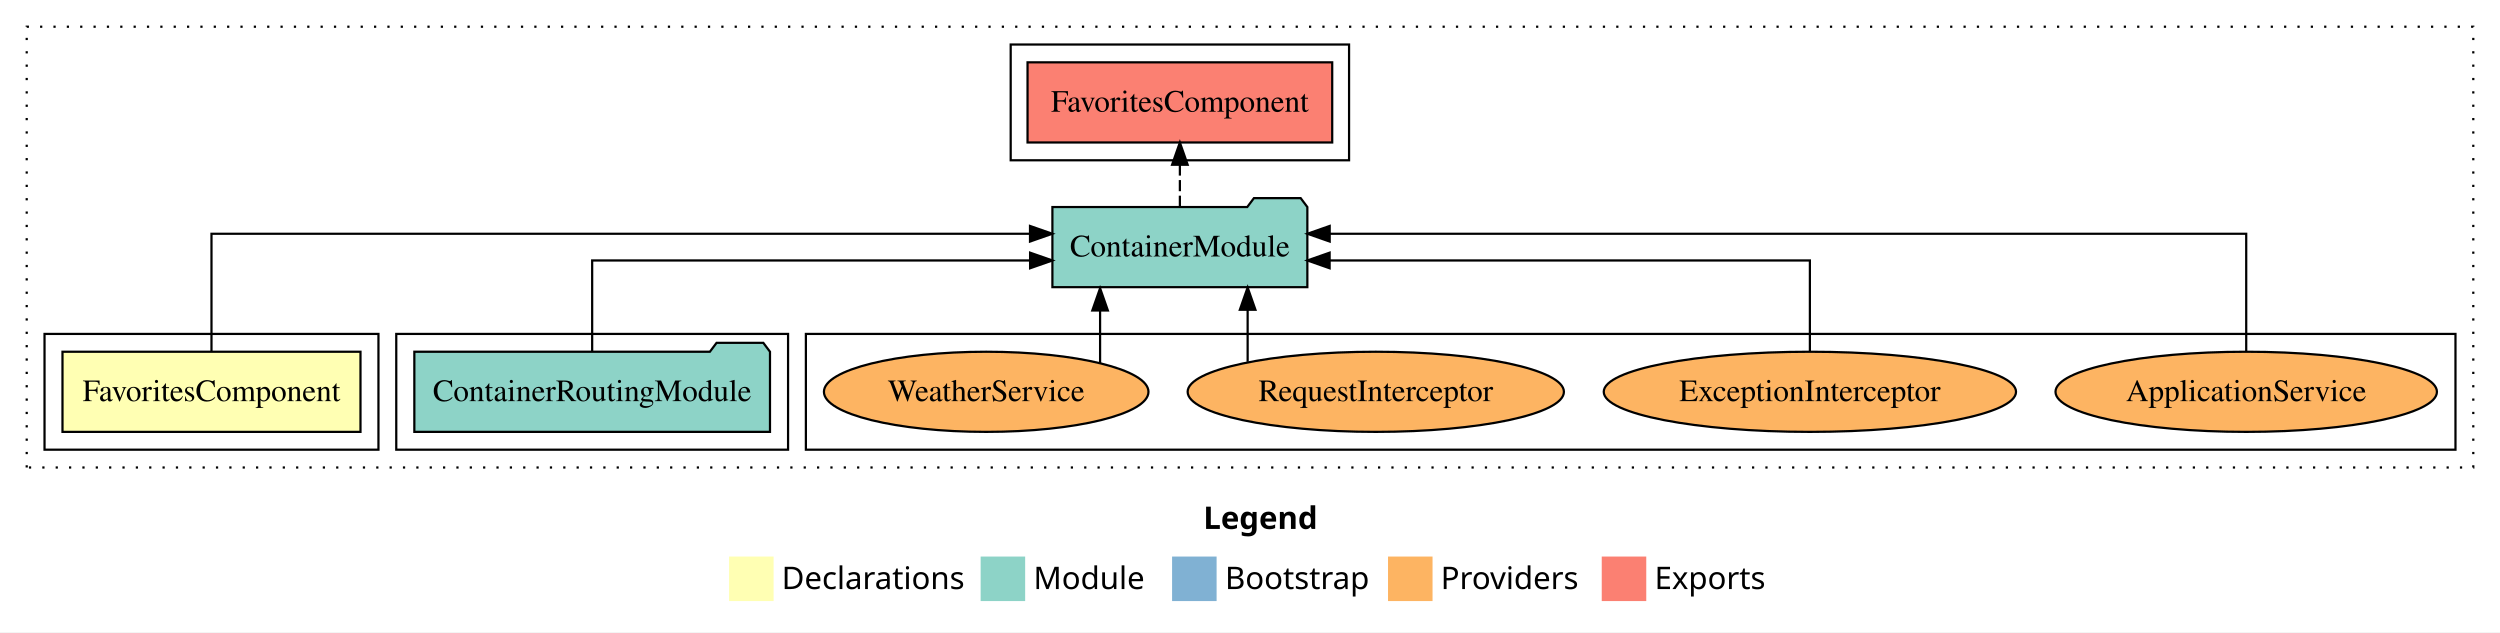
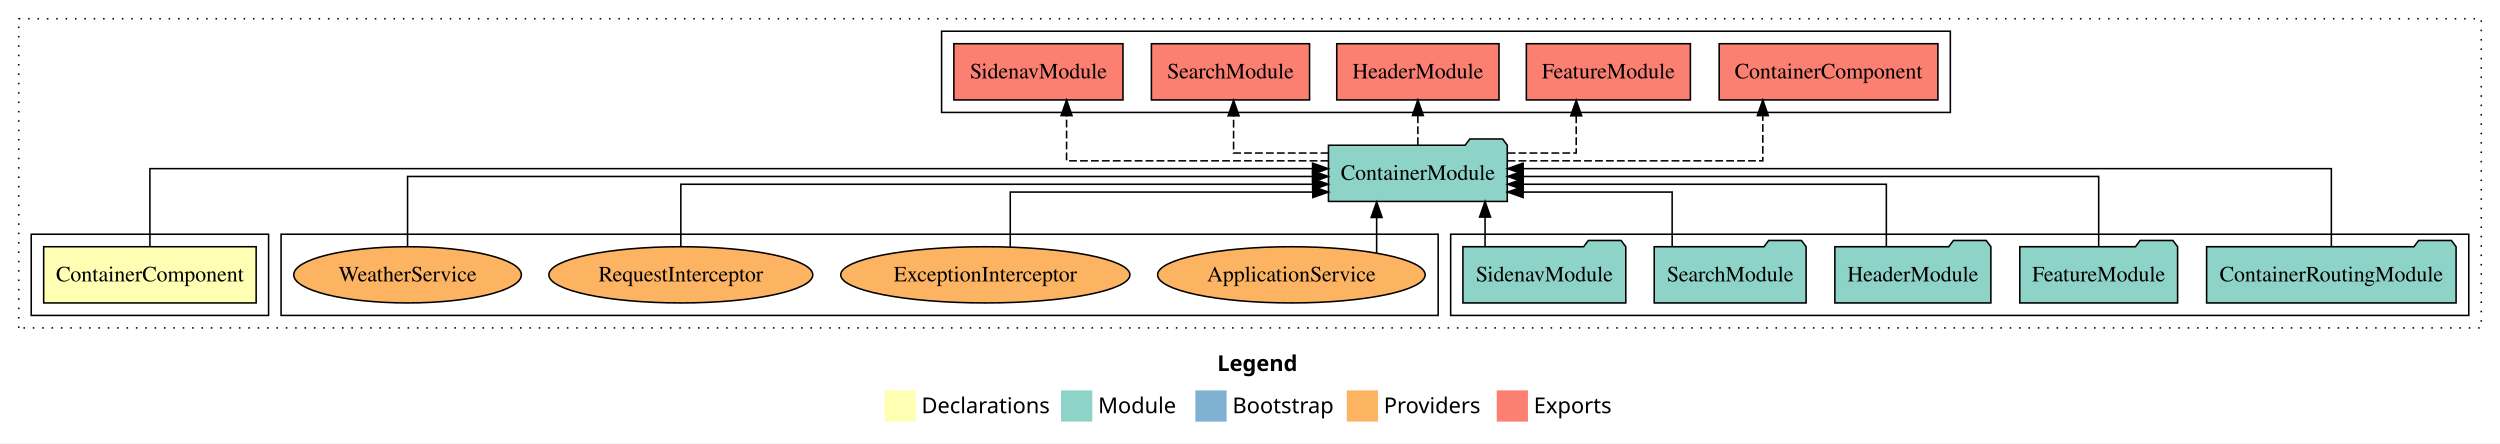
- <svg xmlns="http://www.w3.org/2000/svg" width="1123pt" height="284pt" viewBox="0.00 0.00 1123.00 284.00">
+ <svg xmlns="http://www.w3.org/2000/svg" width="1601pt" height="284pt" viewBox="0.00 0.00 1601.00 284.00">
  <g id="graph0" class="graph" transform="scale(1 1) rotate(0) translate(4 280)">
-     <polygon fill="white" stroke="transparent" points="-4,4 -4,-280 1119,-280 1119,4 -4,4" />
-     <text text-anchor="start" x="536.51" y="-42.4" font-family="sans-serif" font-weight="bold" font-size="14.00">Legend</text>
-     <polygon fill="#ffffb3" stroke="transparent" points="323.5,-10 323.5,-30 343.5,-30 343.5,-10 323.5,-10" />
-     <text text-anchor="start" x="347.13" y="-15.4" font-family="sans-serif" font-size="14.00">  Declarations</text>
-     <polygon fill="#8dd3c7" stroke="transparent" points="436.5,-10 436.5,-30 456.5,-30 456.5,-10 436.5,-10" />
-     <text text-anchor="start" x="460.23" y="-15.4" font-family="sans-serif" font-size="14.00">  Module</text>
-     <polygon fill="#80b1d3" stroke="transparent" points="522.5,-10 522.5,-30 542.5,-30 542.5,-10 522.5,-10" />
-     <text text-anchor="start" x="546.28" y="-15.4" font-family="sans-serif" font-size="14.00">  Bootstrap</text>
-     <polygon fill="#fdb462" stroke="transparent" points="619.5,-10 619.5,-30 639.5,-30 639.5,-10 619.5,-10" />
-     <text text-anchor="start" x="643.17" y="-15.4" font-family="sans-serif" font-size="14.00">  Providers</text>
-     <polygon fill="#fb8072" stroke="transparent" points="715.5,-10 715.5,-30 735.5,-30 735.5,-10 715.5,-10" />
-     <text text-anchor="start" x="739.23" y="-15.4" font-family="sans-serif" font-size="14.00">  Exports</text>
+     <polygon fill="white" stroke="transparent" points="-4,4 -4,-280 1597,-280 1597,4 -4,4" />
+     <text text-anchor="start" x="775.51" y="-42.4" font-family="sans-serif" font-weight="bold" font-size="14.00">Legend</text>
+     <polygon fill="#ffffb3" stroke="transparent" points="562.5,-10 562.5,-30 582.5,-30 582.5,-10 562.5,-10" />
+     <text text-anchor="start" x="586.13" y="-15.4" font-family="sans-serif" font-size="14.00">  Declarations</text>
+     <polygon fill="#8dd3c7" stroke="transparent" points="675.5,-10 675.5,-30 695.5,-30 695.5,-10 675.5,-10" />
+     <text text-anchor="start" x="699.23" y="-15.4" font-family="sans-serif" font-size="14.00">  Module</text>
+     <polygon fill="#80b1d3" stroke="transparent" points="761.5,-10 761.5,-30 781.5,-30 781.5,-10 761.5,-10" />
+     <text text-anchor="start" x="785.28" y="-15.4" font-family="sans-serif" font-size="14.00">  Bootstrap</text>
+     <polygon fill="#fdb462" stroke="transparent" points="858.5,-10 858.5,-30 878.5,-30 878.5,-10 858.5,-10" />
+     <text text-anchor="start" x="882.17" y="-15.4" font-family="sans-serif" font-size="14.00">  Providers</text>
+     <polygon fill="#fb8072" stroke="transparent" points="954.5,-10 954.5,-30 974.5,-30 974.5,-10 954.5,-10" />
+     <text text-anchor="start" x="978.23" y="-15.4" font-family="sans-serif" font-size="14.00">  Exports</text>
    <g id="clust1" class="cluster">
-       <polygon fill="none" stroke="black" stroke-dasharray="1,5" points="8,-70 8,-268 1107,-268 1107,-70 8,-70" />
+       <polygon fill="none" stroke="black" stroke-dasharray="1,5" points="8,-70 8,-268 1585,-268 1585,-70 8,-70" />
+     </g>
+     <g id="clust4" class="cluster">
+       <polygon fill="none" stroke="black" points="925,-78 925,-130 1577,-130 1577,-78 925,-78" />
    </g>
    <g id="clust7" class="cluster">
-       <polygon fill="none" stroke="black" points="358,-78 358,-130 1099,-130 1099,-78 358,-78" />
+       <polygon fill="none" stroke="black" points="176,-78 176,-130 917,-130 917,-78 176,-78" />
    </g>
    <g id="clust5" class="cluster">
-       <polygon fill="none" stroke="black" points="450,-208 450,-260 602,-260 602,-208 450,-208" />
-     </g>
-     <g id="clust4" class="cluster">
-       <polygon fill="none" stroke="black" points="174,-78 174,-130 350,-130 350,-78 174,-78" />
+       <polygon fill="none" stroke="black" points="599,-208 599,-260 1245,-260 1245,-208 599,-208" />
    </g>
    <g id="clust2" class="cluster">
-       <polygon fill="none" stroke="black" points="16,-78 16,-130 166,-130 166,-78 16,-78" />
+       <polygon fill="none" stroke="black" points="16,-78 16,-130 168,-130 168,-78 16,-78" />
    </g>
    <g id="node1" class="node">
-       <polygon fill="#ffffb3" stroke="black" points="157.93,-122 24.07,-122 24.07,-86 157.93,-86 157.93,-122" />
-       <text text-anchor="middle" x="91" y="-99.8" font-family="Times,serif" font-size="14.00">FavoritesComponent</text>
+       <polygon fill="#ffffb3" stroke="black" points="160.04,-122 23.96,-122 23.96,-86 160.04,-86 160.04,-122" />
+       <text text-anchor="middle" x="92" y="-99.8" font-family="Times,serif" font-size="14.00">ContainerComponent</text>
    </g>
    <g id="node2" class="node">
-       <polygon fill="#8dd3c7" stroke="black" points="583.26,-187 580.26,-191 559.26,-191 556.26,-187 468.74,-187 468.74,-151 583.26,-151 583.26,-187" />
-       <text text-anchor="middle" x="526" y="-164.8" font-family="Times,serif" font-size="14.00">ContainerModule</text>
+       <polygon fill="#8dd3c7" stroke="black" points="961.26,-187 958.26,-191 937.26,-191 934.26,-187 846.74,-187 846.74,-151 961.26,-151 961.26,-187" />
+       <text text-anchor="middle" x="904" y="-164.8" font-family="Times,serif" font-size="14.00">ContainerModule</text>
    </g>
    <g id="edge1" class="edge">
-       <path fill="none" stroke="black" d="M91,-122.28C91,-143.32 91,-175 91,-175 91,-175 458.68,-175 458.68,-175" />
-       <polygon fill="black" stroke="black" points="458.68,-178.5 468.68,-175 458.68,-171.5 458.68,-178.5" />
+       <path fill="none" stroke="black" d="M92,-122.22C92,-142.37 92,-172 92,-172 92,-172 836.58,-172 836.58,-172" />
+       <polygon fill="black" stroke="black" points="836.58,-175.5 846.58,-172 836.58,-168.5 836.58,-175.5" />
+     </g>
+     <g id="node8" class="node">
+       <polygon fill="#fb8072" stroke="black" points="1237.04,-252 1096.96,-252 1096.96,-216 1237.04,-216 1237.04,-252" />
+       <text text-anchor="middle" x="1167" y="-229.8" font-family="Times,serif" font-size="14.00">ContainerComponent </text>
+     </g>
+     <g id="edge7" class="edge">
+       <path fill="none" stroke="black" stroke-dasharray="5,2" d="M961.46,-177C1026.91,-177 1124.9,-177 1124.9,-177 1124.9,-177 1124.9,-205.96 1124.9,-205.96" />
+       <polygon fill="black" stroke="black" points="1121.4,-205.96 1124.9,-215.96 1128.4,-205.96 1121.4,-205.96" />
+     </g>
+     <g id="node9" class="node">
+       <polygon fill="#fb8072" stroke="black" points="1078.53,-252 973.47,-252 973.47,-216 1078.53,-216 1078.53,-252" />
+       <text text-anchor="middle" x="1026" y="-229.8" font-family="Times,serif" font-size="14.00">FeatureModule </text>
+     </g>
+     <g id="edge8" class="edge">
+       <path fill="none" stroke="black" stroke-dasharray="5,2" d="M961.52,-182C984.41,-182 1005.41,-182 1005.41,-182 1005.41,-182 1005.41,-205.81 1005.41,-205.81" />
+       <polygon fill="black" stroke="black" points="1001.91,-205.81 1005.41,-215.81 1008.91,-205.81 1001.91,-205.81" />
+     </g>
+     <g id="node10" class="node">
+       <polygon fill="#fb8072" stroke="black" points="955.96,-252 852.04,-252 852.04,-216 955.96,-216 955.96,-252" />
+       <text text-anchor="middle" x="904" y="-229.8" font-family="Times,serif" font-size="14.00">HeaderModule </text>
+     </g>
+     <g id="edge9" class="edge">
+       <path fill="none" stroke="black" stroke-dasharray="5,2" d="M904,-187.11C904,-187.11 904,-205.99 904,-205.99" />
+       <polygon fill="black" stroke="black" points="900.5,-205.99 904,-215.99 907.5,-205.99 900.5,-205.99" />
+     </g>
+     <g id="node11" class="node">
+       <polygon fill="#fb8072" stroke="black" points="834.64,-252 733.36,-252 733.36,-216 834.64,-216 834.64,-252" />
+       <text text-anchor="middle" x="784" y="-229.8" font-family="Times,serif" font-size="14.00">SearchModule </text>
+     </g>
+     <g id="edge10" class="edge">
+       <path fill="none" stroke="black" stroke-dasharray="5,2" d="M846.72,-182C816.66,-182 785.99,-182 785.99,-182 785.99,-182 785.99,-205.81 785.99,-205.81" />
+       <polygon fill="black" stroke="black" points="782.49,-205.81 785.99,-215.81 789.49,-205.81 782.49,-205.81" />
+     </g>
+     <g id="node12" class="node">
+       <polygon fill="#fb8072" stroke="black" points="715.15,-252 606.85,-252 606.85,-216 715.15,-216 715.15,-252" />
+       <text text-anchor="middle" x="661" y="-229.8" font-family="Times,serif" font-size="14.00">SidenavModule </text>
+     </g>
+     <g id="edge11" class="edge">
+       <path fill="none" stroke="black" stroke-dasharray="5,2" d="M846.65,-177C779.99,-177 679.03,-177 679.03,-177 679.03,-177 679.03,-205.96 679.03,-205.96" />
+       <polygon fill="black" stroke="black" points="675.53,-205.96 679.03,-215.96 682.53,-205.96 675.53,-205.96" />
+     </g>
+     <g id="node3" class="node">
+       <polygon fill="#8dd3c7" stroke="black" points="1568.88,-122 1565.88,-126 1544.88,-126 1541.88,-122 1409.12,-122 1409.12,-86 1568.88,-86 1568.88,-122" />
+       <text text-anchor="middle" x="1489" y="-99.8" font-family="Times,serif" font-size="14.00">ContainerRoutingModule</text>
+     </g>
+     <g id="edge2" class="edge">
+       <path fill="none" stroke="black" d="M1489,-122.22C1489,-142.37 1489,-172 1489,-172 1489,-172 971.42,-172 971.42,-172" />
+       <polygon fill="black" stroke="black" points="971.43,-168.5 961.42,-172 971.42,-175.5 971.43,-168.5" />
    </g>
    <g id="node4" class="node">
-       <polygon fill="#fb8072" stroke="black" points="594.43,-252 457.57,-252 457.57,-216 594.43,-216 594.43,-252" />
-       <text text-anchor="middle" x="526" y="-229.8" font-family="Times,serif" font-size="14.00">FavoritesComponent </text>
+       <polygon fill="#8dd3c7" stroke="black" points="1390.53,-122 1387.53,-126 1366.53,-126 1363.53,-122 1289.47,-122 1289.47,-86 1390.53,-86 1390.53,-122" />
+       <text text-anchor="middle" x="1340" y="-99.8" font-family="Times,serif" font-size="14.00">FeatureModule</text>
    </g>
    <g id="edge3" class="edge">
-       <path fill="none" stroke="black" stroke-dasharray="5,2" d="M526,-187.11C526,-187.11 526,-205.99 526,-205.99" />
-       <polygon fill="black" stroke="black" points="522.5,-205.99 526,-215.99 529.5,-205.99 522.5,-205.99" />
-     </g>
-     <g id="node3" class="node">
-       <polygon fill="#8dd3c7" stroke="black" points="341.88,-122 338.88,-126 317.88,-126 314.88,-122 182.12,-122 182.12,-86 341.88,-86 341.88,-122" />
-       <text text-anchor="middle" x="262" y="-99.8" font-family="Times,serif" font-size="14.00">ContainerRoutingModule</text>
-     </g>
-     <g id="edge2" class="edge">
-       <path fill="none" stroke="black" d="M262,-122.02C262,-139.37 262,-163 262,-163 262,-163 458.72,-163 458.72,-163" />
-       <polygon fill="black" stroke="black" points="458.72,-166.5 468.72,-163 458.72,-159.5 458.72,-166.5" />
+       <path fill="none" stroke="black" d="M1340,-122.22C1340,-140.83 1340,-167 1340,-167 1340,-167 971.45,-167 971.45,-167" />
+       <polygon fill="black" stroke="black" points="971.45,-163.5 961.45,-167 971.45,-170.5 971.45,-163.5" />
    </g>
    <g id="node5" class="node">
-       <ellipse fill="#fdb462" stroke="black" cx="1005" cy="-104" rx="85.67" ry="18" />
-       <text text-anchor="middle" x="1005" y="-99.8" font-family="Times,serif" font-size="14.00">ApplicationService</text>
+       <polygon fill="#8dd3c7" stroke="black" points="1270.96,-122 1267.96,-126 1246.96,-126 1243.96,-122 1171.04,-122 1171.04,-86 1270.96,-86 1270.96,-122" />
+       <text text-anchor="middle" x="1221" y="-99.8" font-family="Times,serif" font-size="14.00">HeaderModule</text>
    </g>
    <g id="edge4" class="edge">
-       <path fill="none" stroke="black" d="M1005,-122.28C1005,-143.32 1005,-175 1005,-175 1005,-175 593.3,-175 593.3,-175" />
-       <polygon fill="black" stroke="black" points="593.3,-171.5 583.3,-175 593.3,-178.5 593.3,-171.5" />
+       <path fill="none" stroke="black" d="M1204.02,-122.03C1204.02,-139.06 1204.02,-162 1204.02,-162 1204.02,-162 971.49,-162 971.49,-162" />
+       <polygon fill="black" stroke="black" points="971.49,-158.5 961.49,-162 971.49,-165.5 971.49,-158.5" />
    </g>
    <g id="node6" class="node">
-       <ellipse fill="#fdb462" stroke="black" cx="809" cy="-104" rx="92.6" ry="18" />
-       <text text-anchor="middle" x="809" y="-99.8" font-family="Times,serif" font-size="14.00">ExceptionInterceptor</text>
+       <polygon fill="#8dd3c7" stroke="black" points="1152.64,-122 1149.64,-126 1128.64,-126 1125.64,-122 1055.36,-122 1055.36,-86 1152.64,-86 1152.64,-122" />
+       <text text-anchor="middle" x="1104" y="-99.8" font-family="Times,serif" font-size="14.00">SearchModule</text>
    </g>
    <g id="edge5" class="edge">
-       <path fill="none" stroke="black" d="M809,-122.02C809,-139.37 809,-163 809,-163 809,-163 593.27,-163 593.27,-163" />
-       <polygon fill="black" stroke="black" points="593.27,-159.5 583.27,-163 593.27,-166.5 593.27,-159.5" />
+       <path fill="none" stroke="black" d="M1066.85,-122.24C1066.85,-137.57 1066.85,-157 1066.85,-157 1066.85,-157 971.41,-157 971.41,-157" />
+       <polygon fill="black" stroke="black" points="971.41,-153.5 961.41,-157 971.41,-160.5 971.41,-153.5" />
    </g>
    <g id="node7" class="node">
-       <ellipse fill="#fdb462" stroke="black" cx="614" cy="-104" rx="84.51" ry="18" />
-       <text text-anchor="middle" x="614" y="-99.8" font-family="Times,serif" font-size="14.00">RequestInterceptor</text>
+       <polygon fill="#8dd3c7" stroke="black" points="1037.15,-122 1034.15,-126 1013.15,-126 1010.15,-122 932.85,-122 932.85,-86 1037.15,-86 1037.15,-122" />
+       <text text-anchor="middle" x="985" y="-99.8" font-family="Times,serif" font-size="14.00">SidenavModule</text>
    </g>
    <g id="edge6" class="edge">
-       <path fill="none" stroke="black" d="M556.44,-117.47C556.44,-117.47 556.44,-140.86 556.44,-140.86" />
-       <polygon fill="black" stroke="black" points="552.94,-140.86 556.44,-150.86 559.94,-140.86 552.94,-140.86" />
+       <path fill="none" stroke="black" d="M947.03,-122.11C947.03,-122.11 947.03,-140.99 947.03,-140.99" />
+       <polygon fill="black" stroke="black" points="943.53,-140.99 947.03,-150.99 950.53,-140.99 943.53,-140.99" />
    </g>
-     <g id="node8" class="node">
-       <ellipse fill="#fdb462" stroke="black" cx="439" cy="-104" rx="72.89" ry="18" />
-       <text text-anchor="middle" x="439" y="-99.8" font-family="Times,serif" font-size="14.00">WeatherService</text>
+     <g id="node13" class="node">
+       <ellipse fill="#fdb462" stroke="black" cx="823" cy="-104" rx="85.67" ry="18" />
+       <text text-anchor="middle" x="823" y="-99.8" font-family="Times,serif" font-size="14.00">ApplicationService</text>
    </g>
-     <g id="edge7" class="edge">
-       <path fill="none" stroke="black" d="M490.16,-116.84C490.16,-116.84 490.16,-140.52 490.16,-140.52" />
-       <polygon fill="black" stroke="black" points="486.66,-140.52 490.16,-150.52 493.66,-140.52 486.66,-140.52" />
+     <g id="edge12" class="edge">
+       <path fill="none" stroke="black" d="M877.6,-118.1C877.6,-118.1 877.6,-140.72 877.6,-140.72" />
+       <polygon fill="black" stroke="black" points="874.1,-140.72 877.6,-150.72 881.1,-140.72 874.1,-140.72" />
+     </g>
+     <g id="node14" class="node">
+       <ellipse fill="#fdb462" stroke="black" cx="627" cy="-104" rx="92.6" ry="18" />
+       <text text-anchor="middle" x="627" y="-99.8" font-family="Times,serif" font-size="14.00">ExceptionInterceptor</text>
+     </g>
+     <g id="edge13" class="edge">
+       <path fill="none" stroke="black" d="M642.97,-121.94C642.97,-137.32 642.97,-157 642.97,-157 642.97,-157 836.72,-157 836.72,-157" />
+       <polygon fill="black" stroke="black" points="836.72,-160.5 846.72,-157 836.72,-153.5 836.72,-160.5" />
+     </g>
+     <g id="node15" class="node">
+       <ellipse fill="#fdb462" stroke="black" cx="432" cy="-104" rx="84.51" ry="18" />
+       <text text-anchor="middle" x="432" y="-99.8" font-family="Times,serif" font-size="14.00">RequestInterceptor</text>
+     </g>
+     <g id="edge14" class="edge">
+       <path fill="none" stroke="black" d="M432,-122.03C432,-139.06 432,-162 432,-162 432,-162 836.6,-162 836.6,-162" />
+       <polygon fill="black" stroke="black" points="836.6,-165.5 846.6,-162 836.6,-158.5 836.6,-165.5" />
+     </g>
+     <g id="node16" class="node">
+       <ellipse fill="#fdb462" stroke="black" cx="257" cy="-104" rx="72.89" ry="18" />
+       <text text-anchor="middle" x="257" y="-99.8" font-family="Times,serif" font-size="14.00">WeatherService</text>
+     </g>
+     <g id="edge15" class="edge">
+       <path fill="none" stroke="black" d="M257,-122.22C257,-140.83 257,-167 257,-167 257,-167 836.58,-167 836.58,-167" />
+       <polygon fill="black" stroke="black" points="836.58,-170.5 846.58,-167 836.58,-163.5 836.58,-170.5" />
    </g>
  </g>
</svg>
